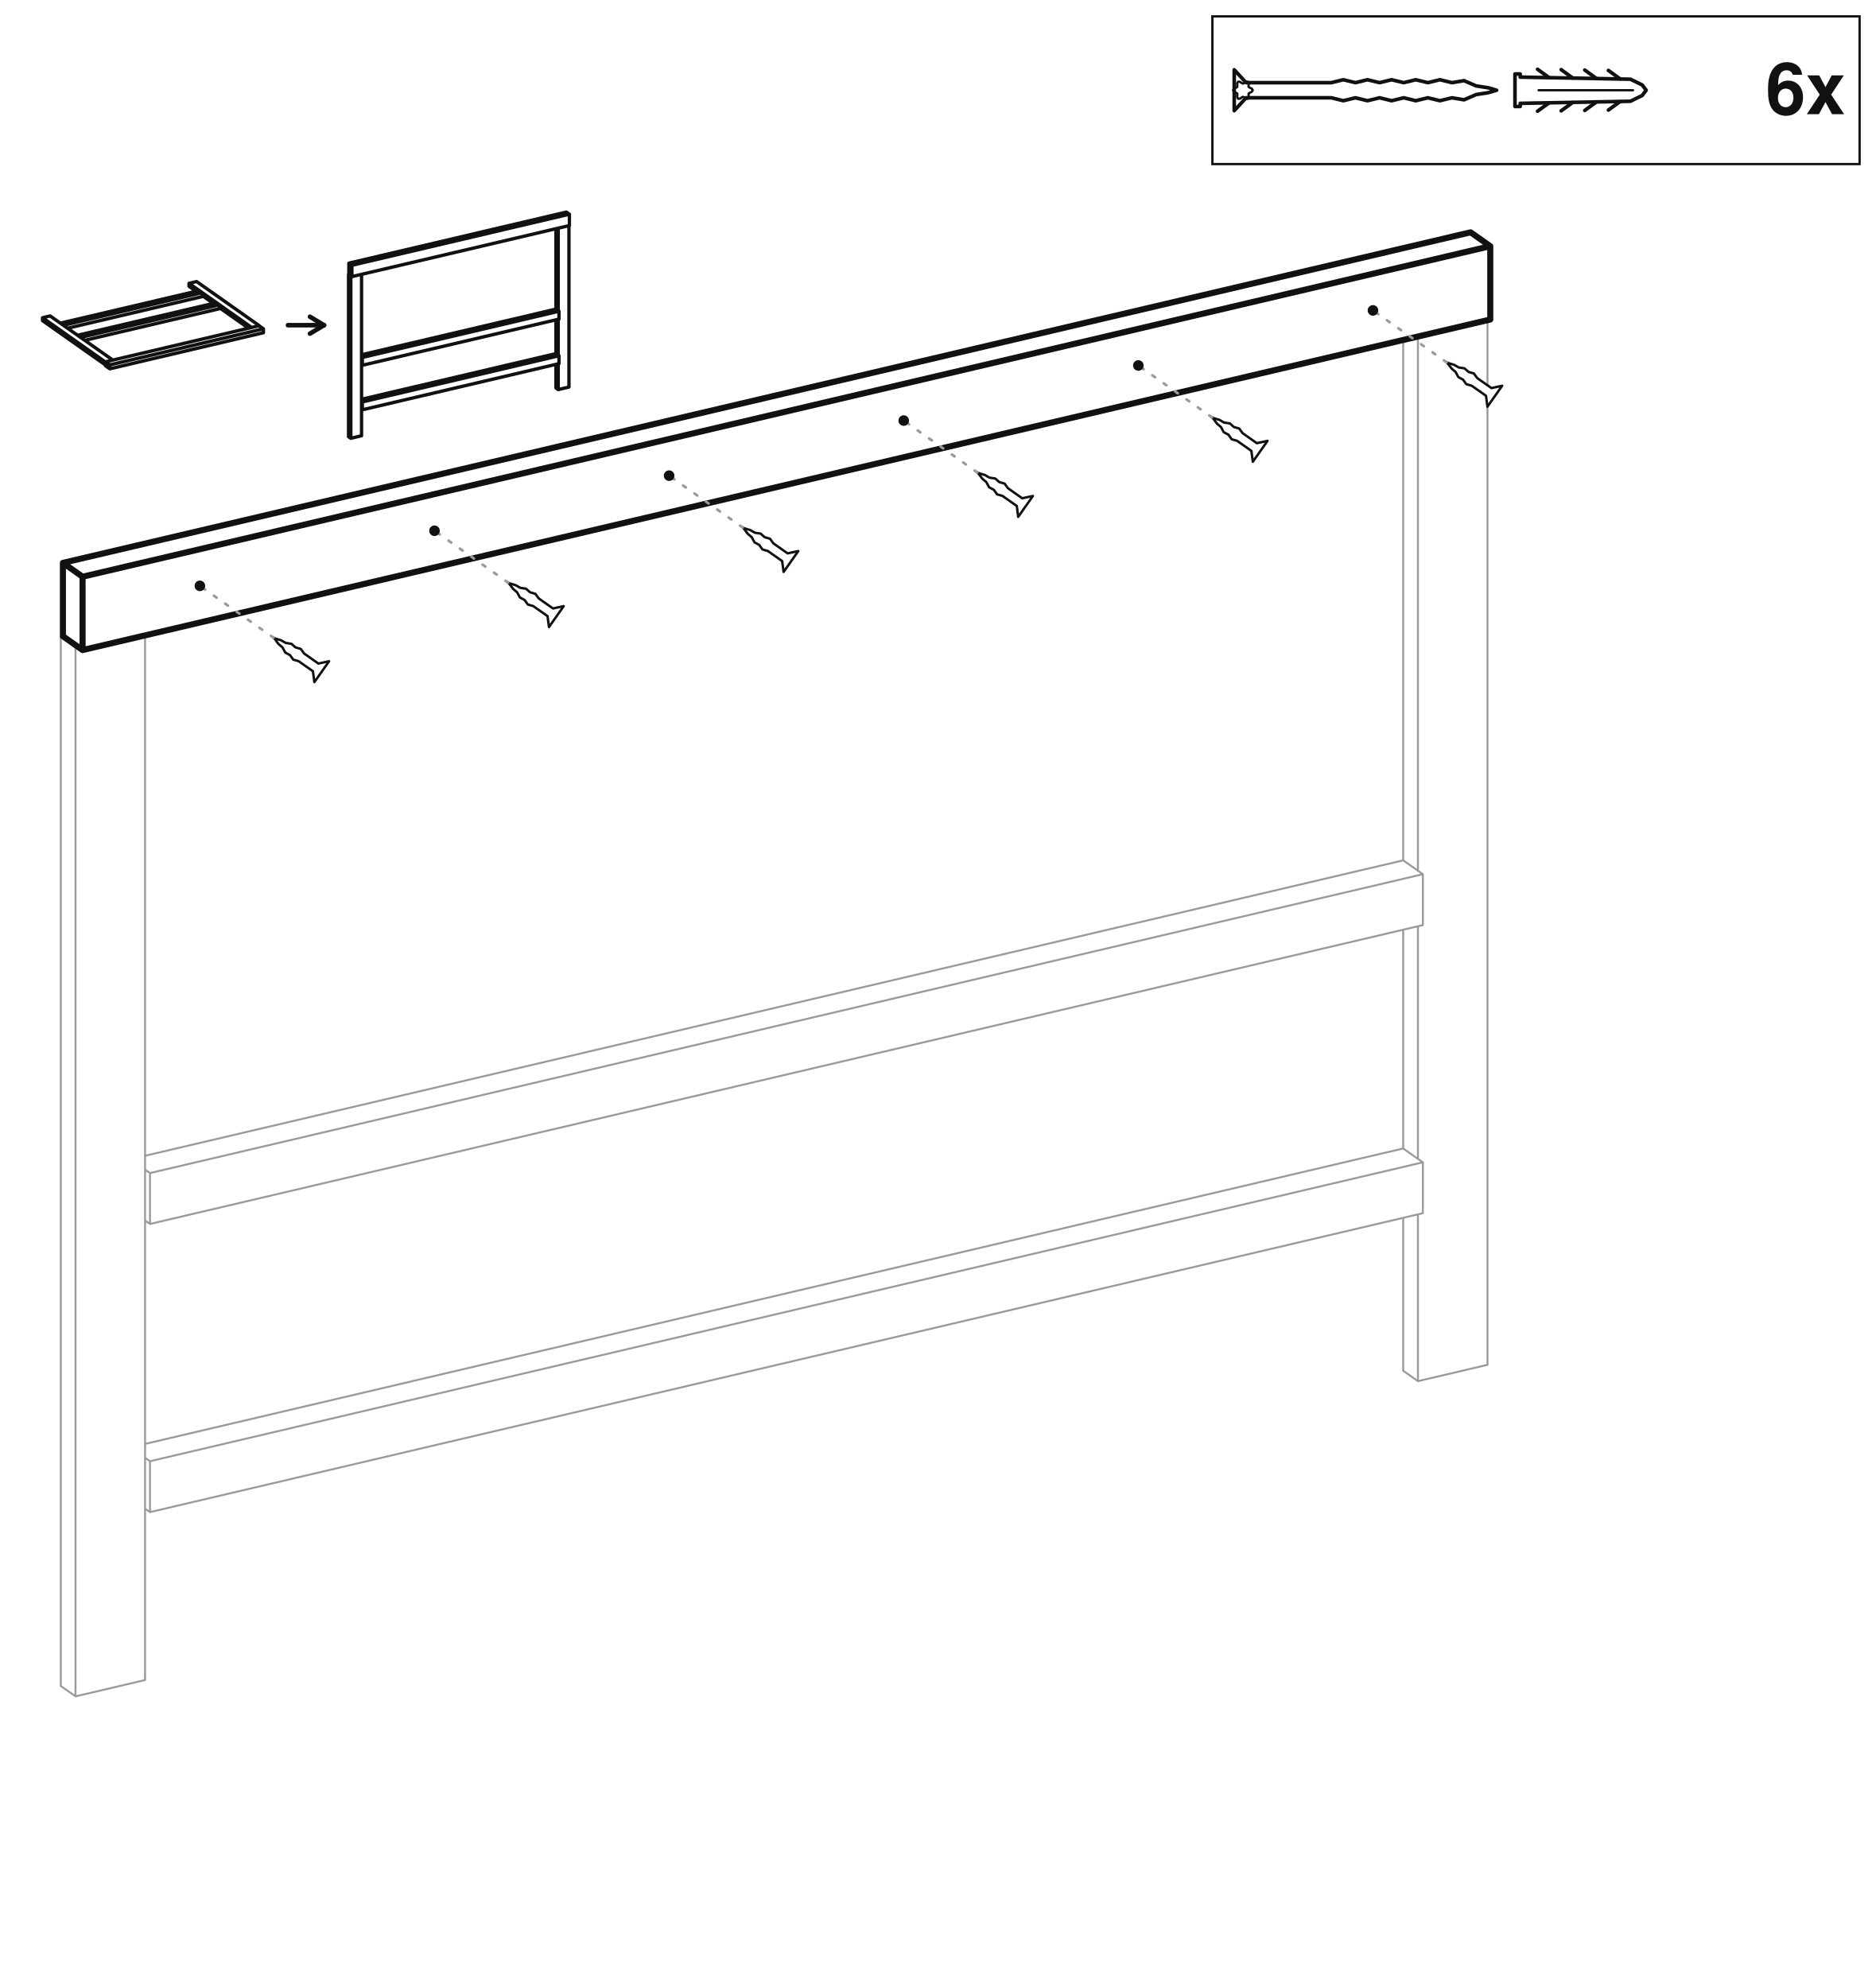
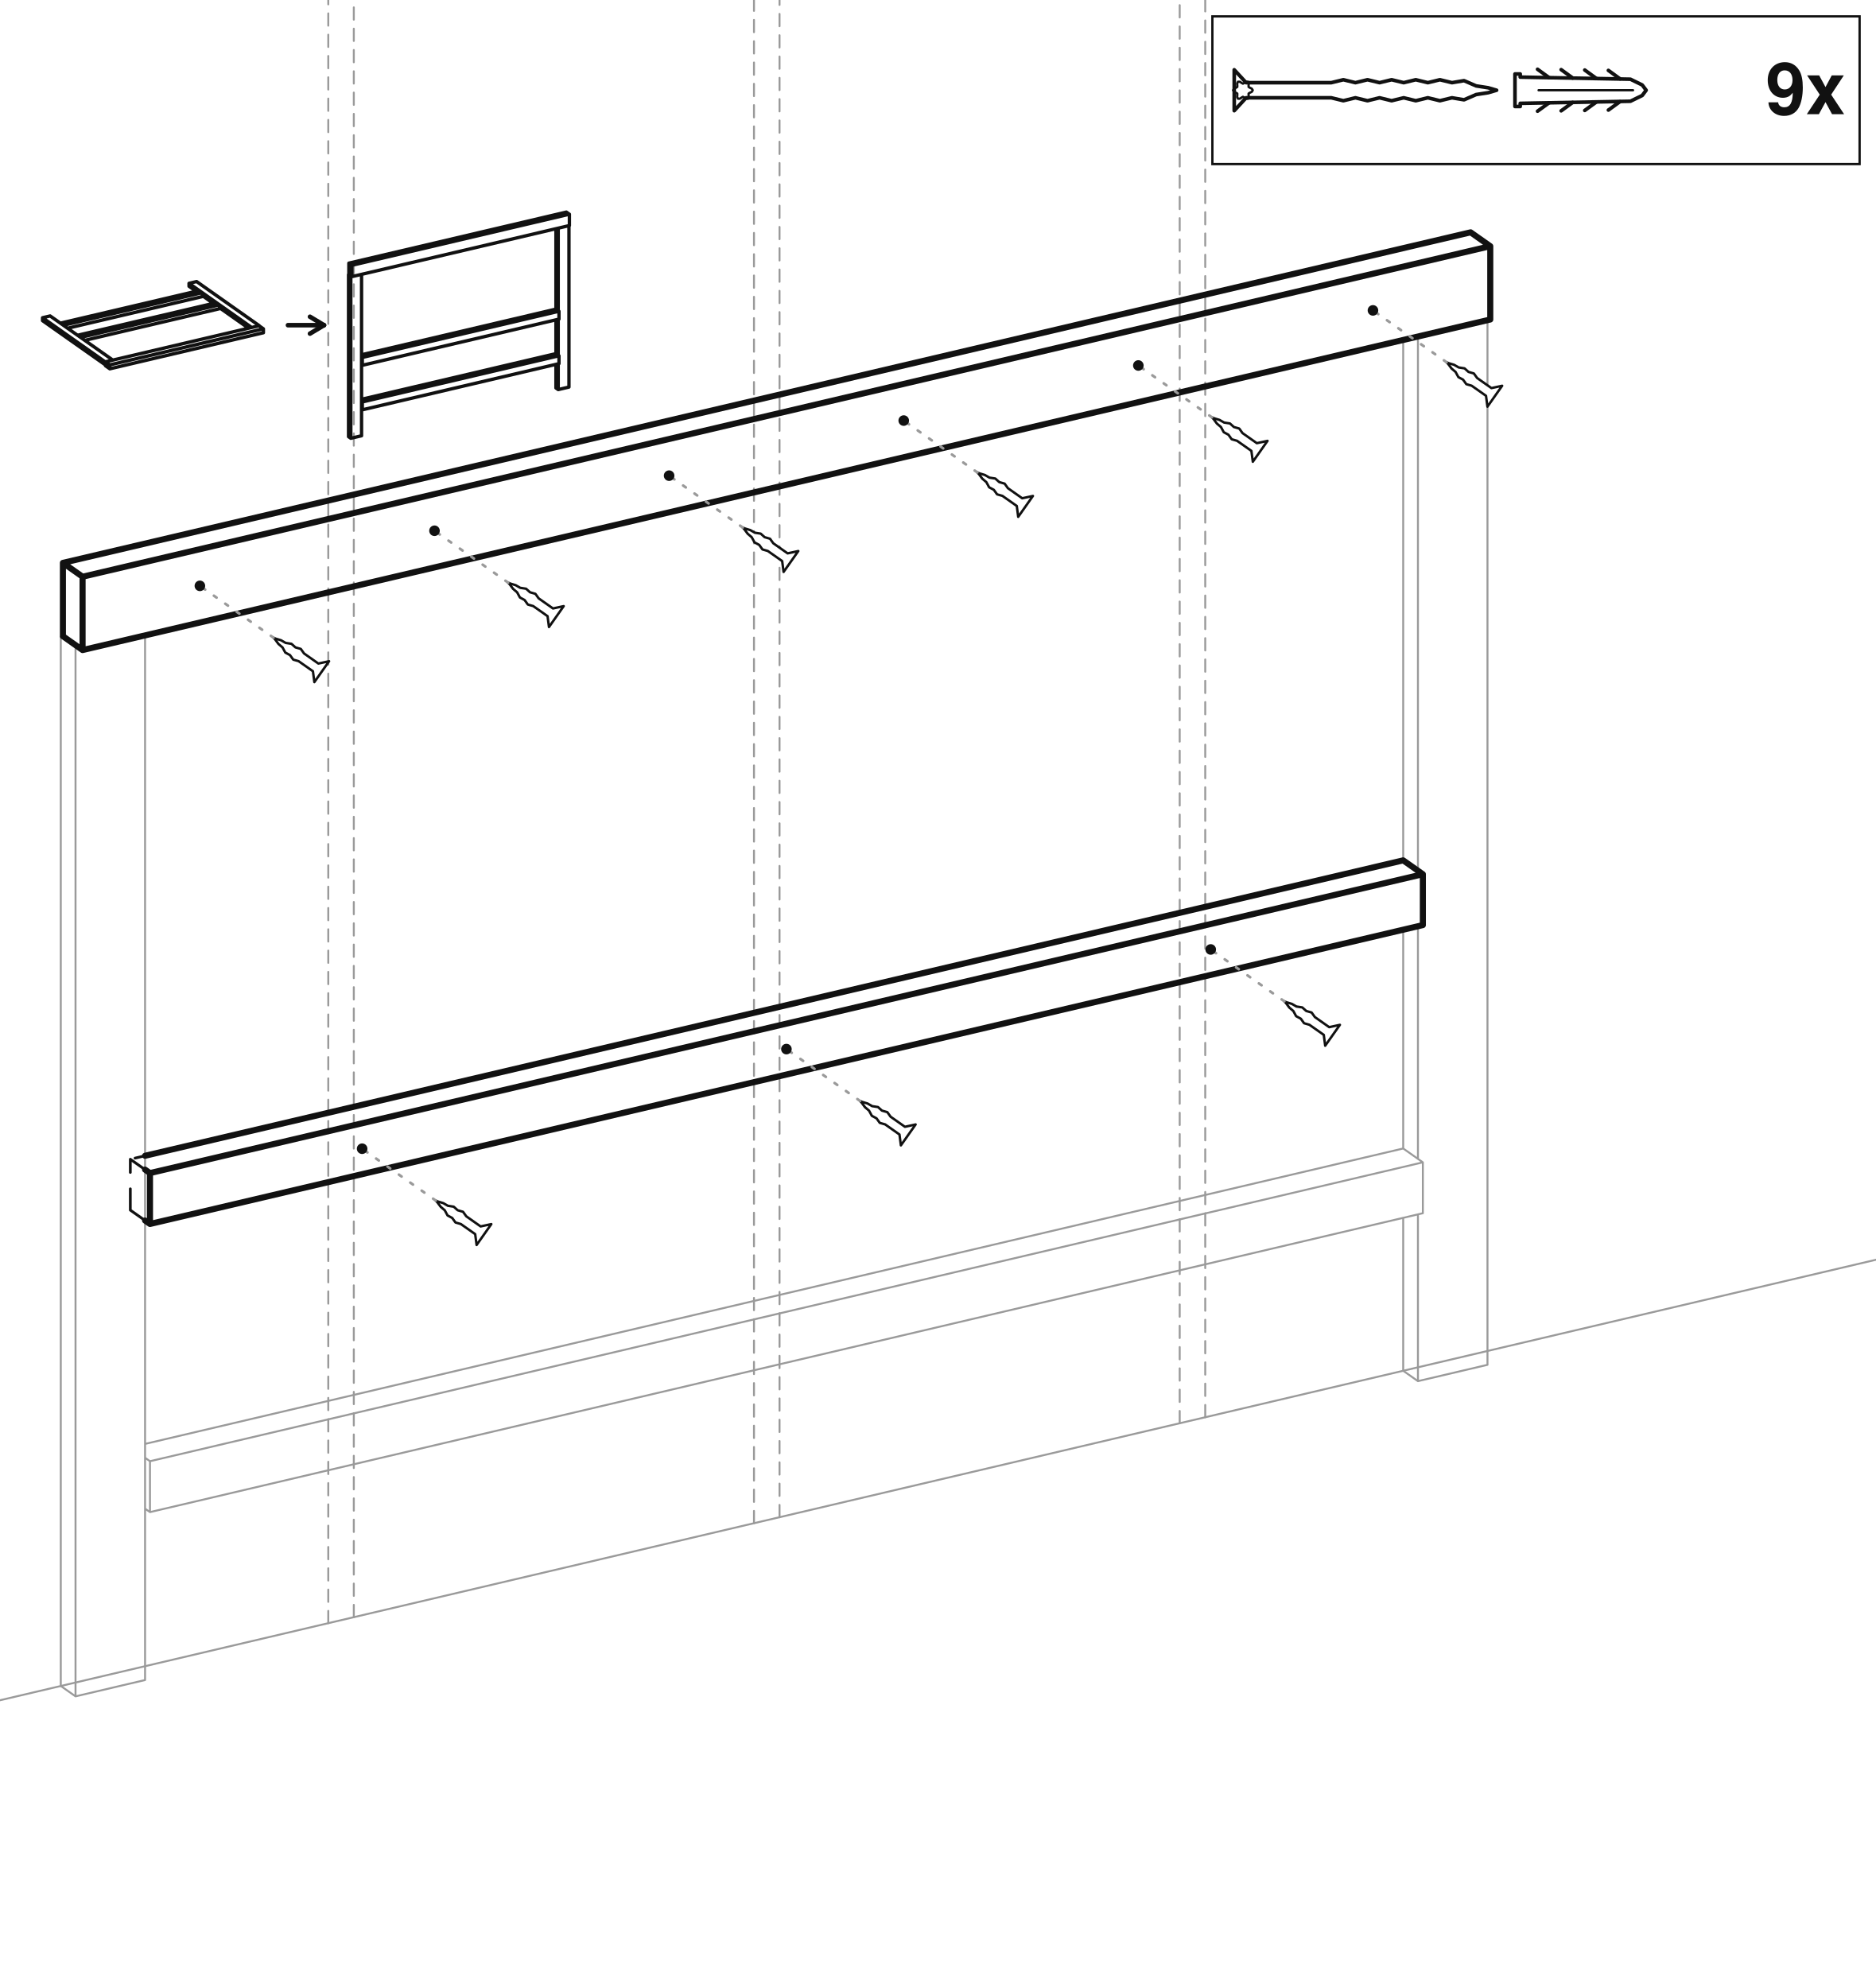
<svg xmlns="http://www.w3.org/2000/svg" viewBox="-1144.89 -1072.44 2289.79 2426.67">
  <rect x="-1144.89" y="-1072.44" width="2289.79" height="2426.67" fill="#ffffff" />
-   <path d="M567.82,329.46 L591.82,346.37 M591.82,408.49 L591.82,346.37 M-967.82,706.99 L-961.82,711.21 M-961.82,773.34 L-961.82,711.21 M-967.82,769.11 L-961.82,773.34 M567.82,329.46 L-967.82,690.08 M591.82,408.49 L-961.82,773.34 M591.82,346.37 L-961.82,711.21 M670.7,593.54 L670.7,-681.62 M567.82,600.79 L567.82,414.13 M567.82,329.46 L567.82,62.41 M567.82,-22.25 L567.82,-657.46 M585.82,613.47 L585.82,409.9 M585.82,342.14 L585.82,58.19 M585.82,-9.57 L585.82,-661.69 M567.82,600.79 L585.82,613.47 M670.7,593.54 L585.82,613.47 M-967.82,978.31 L-967.82,-296.84 M-1070.7,985.56 L-1070.7,-295.23 M-1070.7,-295.23 L-1052.7,-282.55 M-1052.7,998.24 L-1052.7,-282.55 M-1070.7,985.56 L-1052.7,998.24 M-1068.1,-295.84 L-1070.7,-295.23 M-967.82,978.31 L-1052.7,998.24 M-1050.1,-283.16 L-1052.7,-282.55 M567.82,-22.25 L591.82,-5.34 M591.82,56.78 L591.82,-5.34 M-967.82,355.27 L-961.82,359.5 M-961.82,421.62 L-961.82,359.5 M-967.82,417.39 L-961.82,421.62 M567.82,-22.25 L-967.82,338.36 M591.82,56.78 L-961.82,421.62 M591.82,-5.34 L-961.82,359.5" fill="none" stroke="#9a9a9a" stroke-width="2.37" stroke-linecap="round" stroke-linejoin="round" />
-   <path d="M650.1,-788.85 L674.1,-771.94 M674.1,-682.42 L674.1,-771.94 M-1068.1,-295.84 L-1068.1,-385.37 M-1068.1,-385.37 L-1044.1,-368.46 M-1044.1,-278.93 L-1044.1,-368.46 M-1068.1,-295.84 L-1044.1,-278.93 M650.1,-788.85 L-1068.1,-385.37 M674.1,-682.42 L-1044.1,-278.93 M674.1,-771.94 L-1044.1,-368.46" fill="none" stroke="#111111" stroke-width="3.34" stroke-linecap="round" stroke-linejoin="round" stroke-dasharray="26 20" />
-   <path d="M650.1,-788.85 L674.1,-771.94 M674.1,-682.42 L674.1,-771.94 M-1068.1,-295.84 L-1068.1,-385.37 M-1068.1,-385.37 L-1044.1,-368.46 M-1044.1,-278.93 L-1044.1,-368.46 M-1068.1,-295.84 L-1044.1,-278.93 M650.1,-788.85 L-1068.1,-385.37 M674.1,-682.42 L-1044.1,-278.93 M674.1,-771.94 L-1044.1,-368.46" fill="none" stroke="#111111" stroke-width="7.42" stroke-linecap="round" stroke-linejoin="round" />
+   <path d="M1258.91,438.5 L-1676.91,1127.92" fill="none" stroke="#9a9a9a" stroke-width="2.37" stroke-linecap="round" stroke-linejoin="round" />
+   <path d="M326.2,657.53 L326.2,-1842.85 M295.03,664.85 L295.03,-1835.53 M-193.41,779.55 L-193.41,-1720.83 M-224.59,786.87 L-224.59,-1713.51 M-713.03,901.57 L-713.03,-1598.81 M-744.2,908.89 L-744.2,-1591.48" fill="none" stroke="#9a9a9a" stroke-width="2.37" stroke-linecap="round" stroke-linejoin="round" stroke-dasharray="15 11" />
+   <path d="M567.82,329.46 L591.82,346.37 M591.82,408.49 L591.82,346.37 M-967.82,706.99 L-961.82,711.21 M-961.82,773.34 L-961.82,711.21 M-967.82,769.11 L-961.82,773.34 M567.82,329.46 L-967.82,690.08 M591.82,408.49 L-961.82,773.34 M591.82,346.37 L-961.82,711.21 M670.7,593.54 L670.7,-681.62 M567.82,600.79 L567.82,414.13 M567.82,329.46 L567.82,62.41 M567.82,-22.25 L567.82,-657.46 M585.82,613.47 L585.82,409.9 M585.82,342.14 L585.82,58.19 M585.82,-9.57 L585.82,-661.69 M567.82,600.79 L585.82,613.47 M670.7,593.54 L585.82,613.47 M-967.82,978.31 L-967.82,-296.84 M-1070.7,985.56 L-1070.7,-295.23 M-1070.7,-295.23 L-1052.7,-282.55 M-1052.7,998.24 L-1052.7,-282.55 M-1070.7,985.56 L-1052.7,998.24 M-1068.1,-295.84 L-1070.7,-295.23 M-967.82,978.31 L-1052.7,998.24 M-1050.1,-283.16 L-1052.7,-282.55" fill="none" stroke="#9a9a9a" stroke-width="2.37" stroke-linecap="round" stroke-linejoin="round" />
+   <path d="M567.82,-22.25 L591.82,-5.34 M591.82,56.78 L591.82,-5.34 M-985.82,404.71 L-985.82,342.59 M-985.82,342.59 L-961.82,359.5 M-961.82,421.62 L-961.82,359.5 M-985.82,404.71 L-961.82,421.62 M567.82,-22.25 L-985.82,342.59 M591.82,56.78 L-961.82,421.62 M591.82,-5.34 L-961.82,359.5 M650.1,-788.85 L674.1,-771.94 M674.1,-682.42 L674.1,-771.94 M-1068.1,-295.84 L-1068.1,-385.37 M-1068.1,-385.37 L-1044.1,-368.46 M-1044.1,-278.93 L-1044.1,-368.46 M-1068.1,-295.84 L-1044.1,-278.93 M650.1,-788.85 L-1068.1,-385.37 M674.1,-682.42 L-1044.1,-278.93 M674.1,-771.94 L-1044.1,-368.46" fill="none" stroke="#111111" stroke-width="3.34" stroke-linecap="round" stroke-linejoin="round" stroke-dasharray="26 20" />
+   <path d="M567.82,-22.25 L591.82,-5.34 M591.82,56.78 L591.82,-5.34 M-967.82,355.27 L-961.82,359.5 M-961.82,421.62 L-961.82,359.5 M-967.82,417.39 L-961.82,421.62 M567.82,-22.25 L-967.82,338.36 M591.82,56.78 L-961.82,421.62 M591.82,-5.34 L-961.82,359.5 M650.1,-788.85 L674.1,-771.94 M674.1,-682.42 L674.1,-771.94 M-1068.1,-295.84 L-1068.1,-385.37 M-1068.1,-385.37 L-1044.1,-368.46 M-1044.1,-278.93 L-1044.1,-368.46 M-1068.1,-295.84 L-1044.1,-278.93 M650.1,-788.85 L-1068.1,-385.37 M674.1,-682.42 L-1044.1,-278.93 M674.1,-771.94 L-1044.1,-368.46" fill="none" stroke="#111111" stroke-width="7.42" stroke-linecap="round" stroke-linejoin="round" />
  <rect x="334.92" y="-1052.44" width="789.98" height="180.28" rx="0" fill="#ffffff" stroke="#111111" stroke-width="2.82" />
  <svg x="351.98" y="-1010.34" width="522.01" height="96.08" viewBox="0 0 652 120" preserveAspectRatio="xMidYMid meet">
    <g fill="none" stroke="#111" stroke-width="5.5" stroke-linecap="round" stroke-linejoin="round">
      <g transform="scale(4) translate(3 15)" stroke-width="1.38">
        <path d="M 0 -7.8 L 4.53 -2.88 L 36.99 -2.88 L 36.99 -2.88 L 41.59 -4 L 46.19 -2.88 L 50.79 -4 L 55.39 -2.88 L 59.99 -4 L 64.59 -2.88 L 69.19 -4 L 73.79 -2.88 L 78.39 -4 L 82.99 -2.88 L 87.59 -3.65 L 92.19 -1.65 L 96.79 -0.94 L 100 0 L 100 0 L 100 0 L 96.79 0.94 L 92.19 1.65 L 87.59 3.65 L 82.99 2.88 L 78.39 4 L 73.79 2.88 L 69.19 4 L 64.59 2.88 L 59.99 4 L 55.39 2.88 L 50.79 4 L 46.19 2.88 L 41.59 4 L 36.99 2.88 L 36.99 2.88 L 4.53 2.88 L 0 7.8 Z" />
        <path d="M 7.06 0 L 6.7 0.6 L 5.96 0.96 L 5.48 1.25 L 5.47 1.8 L 5.53 2.63 L 5.19 3.24 L 4.49 3.23 L 3.81 2.77 L 3.32 2.5 L 2.83 2.77 L 2.15 3.23 L 1.45 3.24 L 1.11 2.63 L 1.17 1.8 L 1.16 1.25 L 0.68 0.96 L -0.06 0.6 L -0.42 0 L -0.06 -0.6 L 0.68 -0.96 L 1.16 -1.25 L 1.17 -1.8 L 1.11 -2.63 L 1.45 -3.24 L 2.15 -3.23 L 2.83 -2.77 L 3.32 -2.5 L 3.81 -2.77 L 4.49 -3.23 L 5.19 -3.24 L 5.53 -2.63 L 5.47 -1.8 L 5.48 -1.25 L 5.96 -0.96 L 6.7 -0.6 Z" stroke-width="0.88" />
        <path d="M 107 -6.2 L 109 -6.2 L 109 -5 L 151 -4.2 L 155.5 -2 L 157 0 L 155.5 2 L 151 4.2 L 109 5 L 109 6.2 L 107 6.2 Z" />
        <path d="M 120 -4.79 L 115.6 -7.99" />
        <path d="M 120 4.79 L 115.6 7.99" />
        <path d="M 129 -4.65 L 124.6 -7.85" />
        <path d="M 129 4.65 L 124.6 7.85" />
        <path d="M 138 -4.5 L 133.6 -7.7" />
        <path d="M 138 4.5 L 133.6 7.7" />
        <path d="M 147 -4.36 L 142.6 -7.56" />
        <path d="M 147 4.36 L 142.6 7.56" />
        <line x1="116" y1="0" x2="152" y2="0" stroke-width="0.88" />
      </g>
    </g>
  </svg>
-   <text x="1107.83" y="-933.07" font-family="Helvetica, Arial, sans-serif" font-size="87.69" font-weight="bold" text-anchor="end" fill="#111111">6x</text>
+   <text x="1107.83" y="-933.07" font-family="Helvetica, Arial, sans-serif" font-size="87.69" font-weight="bold" text-anchor="end" fill="#111111">9x</text>
  <path d="M688.61,-601.54 L675.54,-598.71 L658.05,-611.04 L658.05,-611.04 L654.07,-616.58 L647.52,-618.46 L642.7,-622.8 L635.6,-623.9 L629.99,-627.12 L623.5,-629.09 L620.77,-630.26 L620.77,-630.26 L620.77,-630.26 L622.79,-628.08 L626.82,-622.63 L631.75,-618.43 L635.17,-612.11 L640.88,-609.04 L644.86,-603.5 L651.41,-601.62 L651.41,-601.62 L668.91,-589.3 L670.64,-576.04 Z" fill="#ffffff" stroke="#111111" stroke-width="2.97" stroke-linejoin="round" />
  <path d="M620.77,-630.26 L530.91,-693.56" fill="none" stroke="#9a9a9a" stroke-width="3.26" stroke-linecap="round" stroke-dasharray="4 13" />
  <circle cx="530.91" cy="-693.56" r="6.46" fill="#111111" />
  <path d="M402.24,-534.3 L389.18,-531.47 L371.68,-543.79 L371.68,-543.79 L367.71,-549.33 L361.15,-551.21 L356.33,-555.55 L349.23,-556.65 L343.62,-559.87 L337.13,-561.84 L334.4,-563.01 L334.4,-563.01 L334.4,-563.01 L336.42,-560.83 L340.46,-555.38 L345.38,-551.19 L348.8,-544.87 L354.52,-541.79 L358.49,-536.25 L365.05,-534.37 L365.05,-534.37 L382.54,-522.05 L384.28,-508.79 Z" fill="#ffffff" stroke="#111111" stroke-width="2.97" stroke-linejoin="round" />
  <path d="M334.4,-563.01 L244.55,-626.31" fill="none" stroke="#9a9a9a" stroke-width="3.26" stroke-linecap="round" stroke-dasharray="4 13" />
  <circle cx="244.55" cy="-626.31" r="6.46" fill="#111111" />
  <path d="M115.88,-467.05 L102.81,-464.22 L85.32,-476.54 L85.32,-476.54 L81.34,-482.09 L74.79,-483.96 L69.97,-488.31 L62.86,-489.4 L57.26,-492.63 L50.76,-494.59 L48.03,-495.76 L48.03,-495.76 L48.03,-495.76 L50.06,-493.59 L54.09,-488.13 L59.01,-483.94 L62.44,-477.62 L68.15,-474.55 L72.13,-469.01 L78.68,-467.13 L78.68,-467.13 L96.18,-454.8 L97.91,-441.54 Z" fill="#ffffff" stroke="#111111" stroke-width="2.97" stroke-linejoin="round" />
  <path d="M48.03,-495.76 L-41.82,-559.06" fill="none" stroke="#9a9a9a" stroke-width="3.26" stroke-linecap="round" stroke-dasharray="4 13" />
  <circle cx="-41.82" cy="-559.06" r="6.46" fill="#111111" />
  <path d="M-170.49,-399.8 L-183.55,-396.97 L-201.05,-409.3 L-201.05,-409.3 L-205.03,-414.84 L-211.58,-416.72 L-216.4,-421.06 L-223.5,-422.16 L-229.11,-425.38 L-235.6,-427.35 L-238.33,-428.52 L-238.33,-428.52 L-238.33,-428.52 L-236.31,-426.34 L-232.27,-420.89 L-227.35,-416.69 L-223.93,-410.37 L-218.21,-407.3 L-214.24,-401.76 L-207.69,-399.88 L-207.69,-399.88 L-190.19,-387.55 L-188.46,-374.3 Z" fill="#ffffff" stroke="#111111" stroke-width="2.97" stroke-linejoin="round" />
  <path d="M-238.33,-428.52 L-328.18,-491.82" fill="none" stroke="#9a9a9a" stroke-width="3.26" stroke-linecap="round" stroke-dasharray="4 13" />
  <circle cx="-328.18" cy="-491.82" r="6.46" fill="#111111" />
  <path d="M-456.85,-332.56 L-469.92,-329.72 L-487.42,-342.05 L-487.42,-342.05 L-491.39,-347.59 L-497.95,-349.47 L-502.76,-353.81 L-509.87,-354.91 L-515.47,-358.13 L-521.97,-360.1 L-524.7,-361.27 L-524.7,-361.27 L-524.7,-361.27 L-522.68,-359.09 L-518.64,-353.64 L-513.72,-349.44 L-510.29,-343.12 L-504.58,-340.05 L-500.61,-334.51 L-494.05,-332.63 L-494.05,-332.63 L-476.55,-320.31 L-474.82,-307.05 Z" fill="#ffffff" stroke="#111111" stroke-width="2.97" stroke-linejoin="round" />
  <path d="M-524.7,-361.27 L-614.55,-424.57" fill="none" stroke="#9a9a9a" stroke-width="3.26" stroke-linecap="round" stroke-dasharray="4 13" />
  <circle cx="-614.55" cy="-424.57" r="6.46" fill="#111111" />
  <path d="M-743.22,-265.31 L-756.29,-262.48 L-773.78,-274.8 L-773.78,-274.8 L-777.76,-280.34 L-784.31,-282.22 L-789.13,-286.57 L-796.23,-287.66 L-801.84,-290.89 L-808.33,-292.85 L-811.06,-294.02 L-811.06,-294.02 L-811.06,-294.02 L-809.04,-291.85 L-805.01,-286.39 L-800.08,-282.2 L-796.66,-275.88 L-790.95,-272.8 L-786.97,-267.26 L-780.42,-265.39 L-780.42,-265.39 L-762.92,-253.06 L-761.19,-239.8 Z" fill="#ffffff" stroke="#111111" stroke-width="2.97" stroke-linejoin="round" />
  <path d="M-811.06,-294.02 L-900.91,-357.32" fill="none" stroke="#9a9a9a" stroke-width="3.26" stroke-linecap="round" stroke-dasharray="4 13" />
  <circle cx="-900.91" cy="-357.32" r="6.46" fill="#111111" />
+   <path d="M490.58,178.54 L477.51,181.37 L460.02,169.04 L460.02,169.04 L456.04,163.5 L449.49,161.62 L444.67,157.28 L437.56,156.18 L431.96,152.96 L425.46,150.99 L422.73,149.82 L422.73,149.82 L422.73,149.82 L424.76,152 L428.79,157.45 L433.71,161.65 L437.14,167.97 L442.85,171.04 L446.83,176.58 L453.38,178.46 L453.38,178.46 L470.88,190.78 L472.61,204.04 Z" fill="#ffffff" stroke="#111111" stroke-width="2.97" stroke-linejoin="round" />
+   <path d="M422.73,149.82 L332.88,86.52" fill="none" stroke="#9a9a9a" stroke-width="3.26" stroke-linecap="round" stroke-dasharray="4 13" />
+   <circle cx="332.88" cy="86.52" r="6.46" fill="#111111" />
+   <path d="M-27.3,300.15 L-40.37,302.98 L-57.87,290.66 L-57.87,290.66 L-61.84,285.12 L-68.4,283.24 L-73.21,278.89 L-80.32,277.8 L-85.93,274.57 L-92.42,272.61 L-95.15,271.44 L-95.15,271.44 L-95.15,271.44 L-93.13,273.61 L-89.09,279.07 L-84.17,283.26 L-80.74,289.58 L-75.03,292.66 L-71.06,298.2 L-64.5,300.07 L-64.5,300.07 L-47.01,312.4 L-45.27,325.66 Z" fill="#ffffff" stroke="#111111" stroke-width="2.97" stroke-linejoin="round" />
+   <path d="M-95.15,271.44 L-185,208.14" fill="none" stroke="#9a9a9a" stroke-width="3.26" stroke-linecap="round" stroke-dasharray="4 13" />
+   <circle cx="-185" cy="208.14" r="6.46" fill="#111111" />
+   <path d="M-545.19,421.77 L-558.25,424.6 L-575.75,412.27 L-575.75,412.27 L-579.73,406.73 L-586.28,404.85 L-591.1,400.51 L-598.2,399.41 L-603.81,396.19 L-610.3,394.22 L-613.03,393.05 L-613.03,393.05 L-613.03,393.05 L-611.01,395.23 L-606.97,400.68 L-602.05,404.88 L-598.63,411.2 L-592.92,414.27 L-588.94,419.81 L-582.39,421.69 L-582.39,421.69 L-564.89,434.01 L-563.16,447.27 Z" fill="#ffffff" stroke="#111111" stroke-width="2.97" stroke-linejoin="round" />
+   <path d="M-613.03,393.05 L-702.88,329.75" fill="none" stroke="#9a9a9a" stroke-width="3.26" stroke-linecap="round" stroke-dasharray="4 13" />
+   <circle cx="-702.88" cy="329.75" r="6.46" fill="#111111" />
  <path d="M-901.68,-717.79 L-897.97,-715.18 M-897.97,-715.18 L-897.97,-710.39 M-1071.2,-677.98 L-1067.49,-675.37 M-901.68,-717.79 L-1071.2,-677.98 M-897.97,-715.18 L-1067.49,-675.37 M-897.97,-710.39 L-1062.39,-671.78 M-904.91,-728.77 L-828.43,-674.88 M-828.43,-674.88 L-828.43,-674.62 M-914.17,-726.59 L-837.69,-672.71 M-914.17,-723 L-905.5,-716.89 M-897.97,-711.59 L-884.5,-702.1 M-876.97,-696.79 L-841.51,-671.81 M-914.17,-726.59 L-914.17,-723 M-904.91,-728.77 L-914.17,-726.59 M-828.43,-674.88 L-837.69,-672.71 M-1083.69,-686.78 L-1007.21,-632.9 M-1092.95,-684.61 L-1016.47,-630.73 M-1016.47,-630.73 L-1016.47,-627.14 M-1092.95,-681.02 L-1016.47,-627.14 M-1092.95,-684.61 L-1092.95,-681.02 M-1083.69,-686.78 L-1092.95,-684.61 M-1007.21,-632.9 L-1016.47,-630.73 M-1016.18,-627.2 L-1016.47,-627.14 M-880.68,-702.99 L-876.97,-700.38 M-876.97,-700.38 L-876.97,-695.6 M-1050.19,-663.19 L-1046.48,-660.57 M-880.68,-702.99 L-1050.19,-663.19 M-876.97,-700.38 L-1046.48,-660.57 M-876.97,-695.6 L-1041.39,-656.98 M-828.71,-674.82 L-823.37,-671.05 M-823.37,-671.05 L-823.37,-666.27 M-1016.18,-630.79 L-1010.84,-627.03 M-1010.84,-627.03 L-1010.84,-622.24 M-1016.18,-626.01 L-1010.84,-622.24 M-1016.18,-630.79 L-1016.18,-626.01 M-828.71,-674.82 L-1016.18,-630.79 M-823.37,-671.05 L-1010.84,-627.03 M-823.37,-666.27 L-1010.84,-622.24" fill="none" stroke="#111111" stroke-width="4.08" stroke-linecap="round" stroke-linejoin="round" />
  <path d="M-466.32,-640.78 L-462.61,-638.16 M-462.61,-628.56 L-462.61,-638.16 M-703.59,-582.45 L-702.66,-581.79 M-702.66,-572.19 L-702.66,-581.79 M-703.59,-572.85 L-702.66,-572.19 M-466.32,-640.78 L-703.59,-585.06 M-462.61,-628.56 L-702.66,-572.19 M-462.61,-638.16 L-702.66,-581.79 M-450.43,-599.97 L-450.43,-796.99 M-466.32,-598.85 L-466.32,-627.69 M-466.32,-640.78 L-466.32,-682.04 M-466.32,-695.12 L-466.32,-793.26 M-463.54,-596.89 L-463.54,-628.35 M-463.54,-638.82 L-463.54,-682.69 M-463.54,-693.16 L-463.54,-793.91 M-466.32,-598.85 L-463.54,-596.89 M-450.43,-599.97 L-463.54,-596.89 M-703.59,-540.52 L-703.59,-737.54 M-719.48,-539.4 L-719.48,-737.29 M-719.48,-737.29 L-716.7,-735.34 M-716.7,-537.44 L-716.7,-735.34 M-719.48,-539.4 L-716.7,-537.44 M-719.08,-737.39 L-719.48,-737.29 M-703.59,-540.52 L-716.7,-537.44 M-716.3,-735.43 L-716.7,-735.34 M-466.32,-695.12 L-462.61,-692.51 M-462.61,-682.91 L-462.61,-692.51 M-703.59,-636.79 L-702.66,-636.13 M-702.66,-626.54 L-702.66,-636.13 M-703.59,-627.19 L-702.66,-626.54 M-466.32,-695.12 L-703.59,-639.4 M-462.61,-682.91 L-702.66,-626.54 M-462.61,-692.51 L-702.66,-636.13 M-453.61,-813.56 L-449.9,-810.95 M-449.9,-797.12 L-449.9,-810.95 M-719.08,-737.39 L-719.08,-751.22 M-719.08,-751.22 L-715.37,-748.61 M-715.37,-734.78 L-715.37,-748.61 M-719.08,-737.39 L-715.37,-734.78 M-453.61,-813.56 L-719.08,-751.22 M-449.9,-797.12 L-715.37,-734.78 M-449.9,-810.95 L-715.37,-748.61" fill="none" stroke="#111111" stroke-width="4.08" stroke-linecap="round" stroke-linejoin="round" />
  <path d="M-793.42,-675.5 L-749.42,-675.5" fill="none" stroke="#111111" stroke-width="5.56" stroke-linecap="round" />
  <path d="M-749.42,-675.5 L-766.56,-685.81" fill="none" stroke="#111111" stroke-width="5.56" stroke-linecap="round" />
  <path d="M-749.42,-675.5 L-766.56,-665.19" fill="none" stroke="#111111" stroke-width="5.56" stroke-linecap="round" />
</svg>
